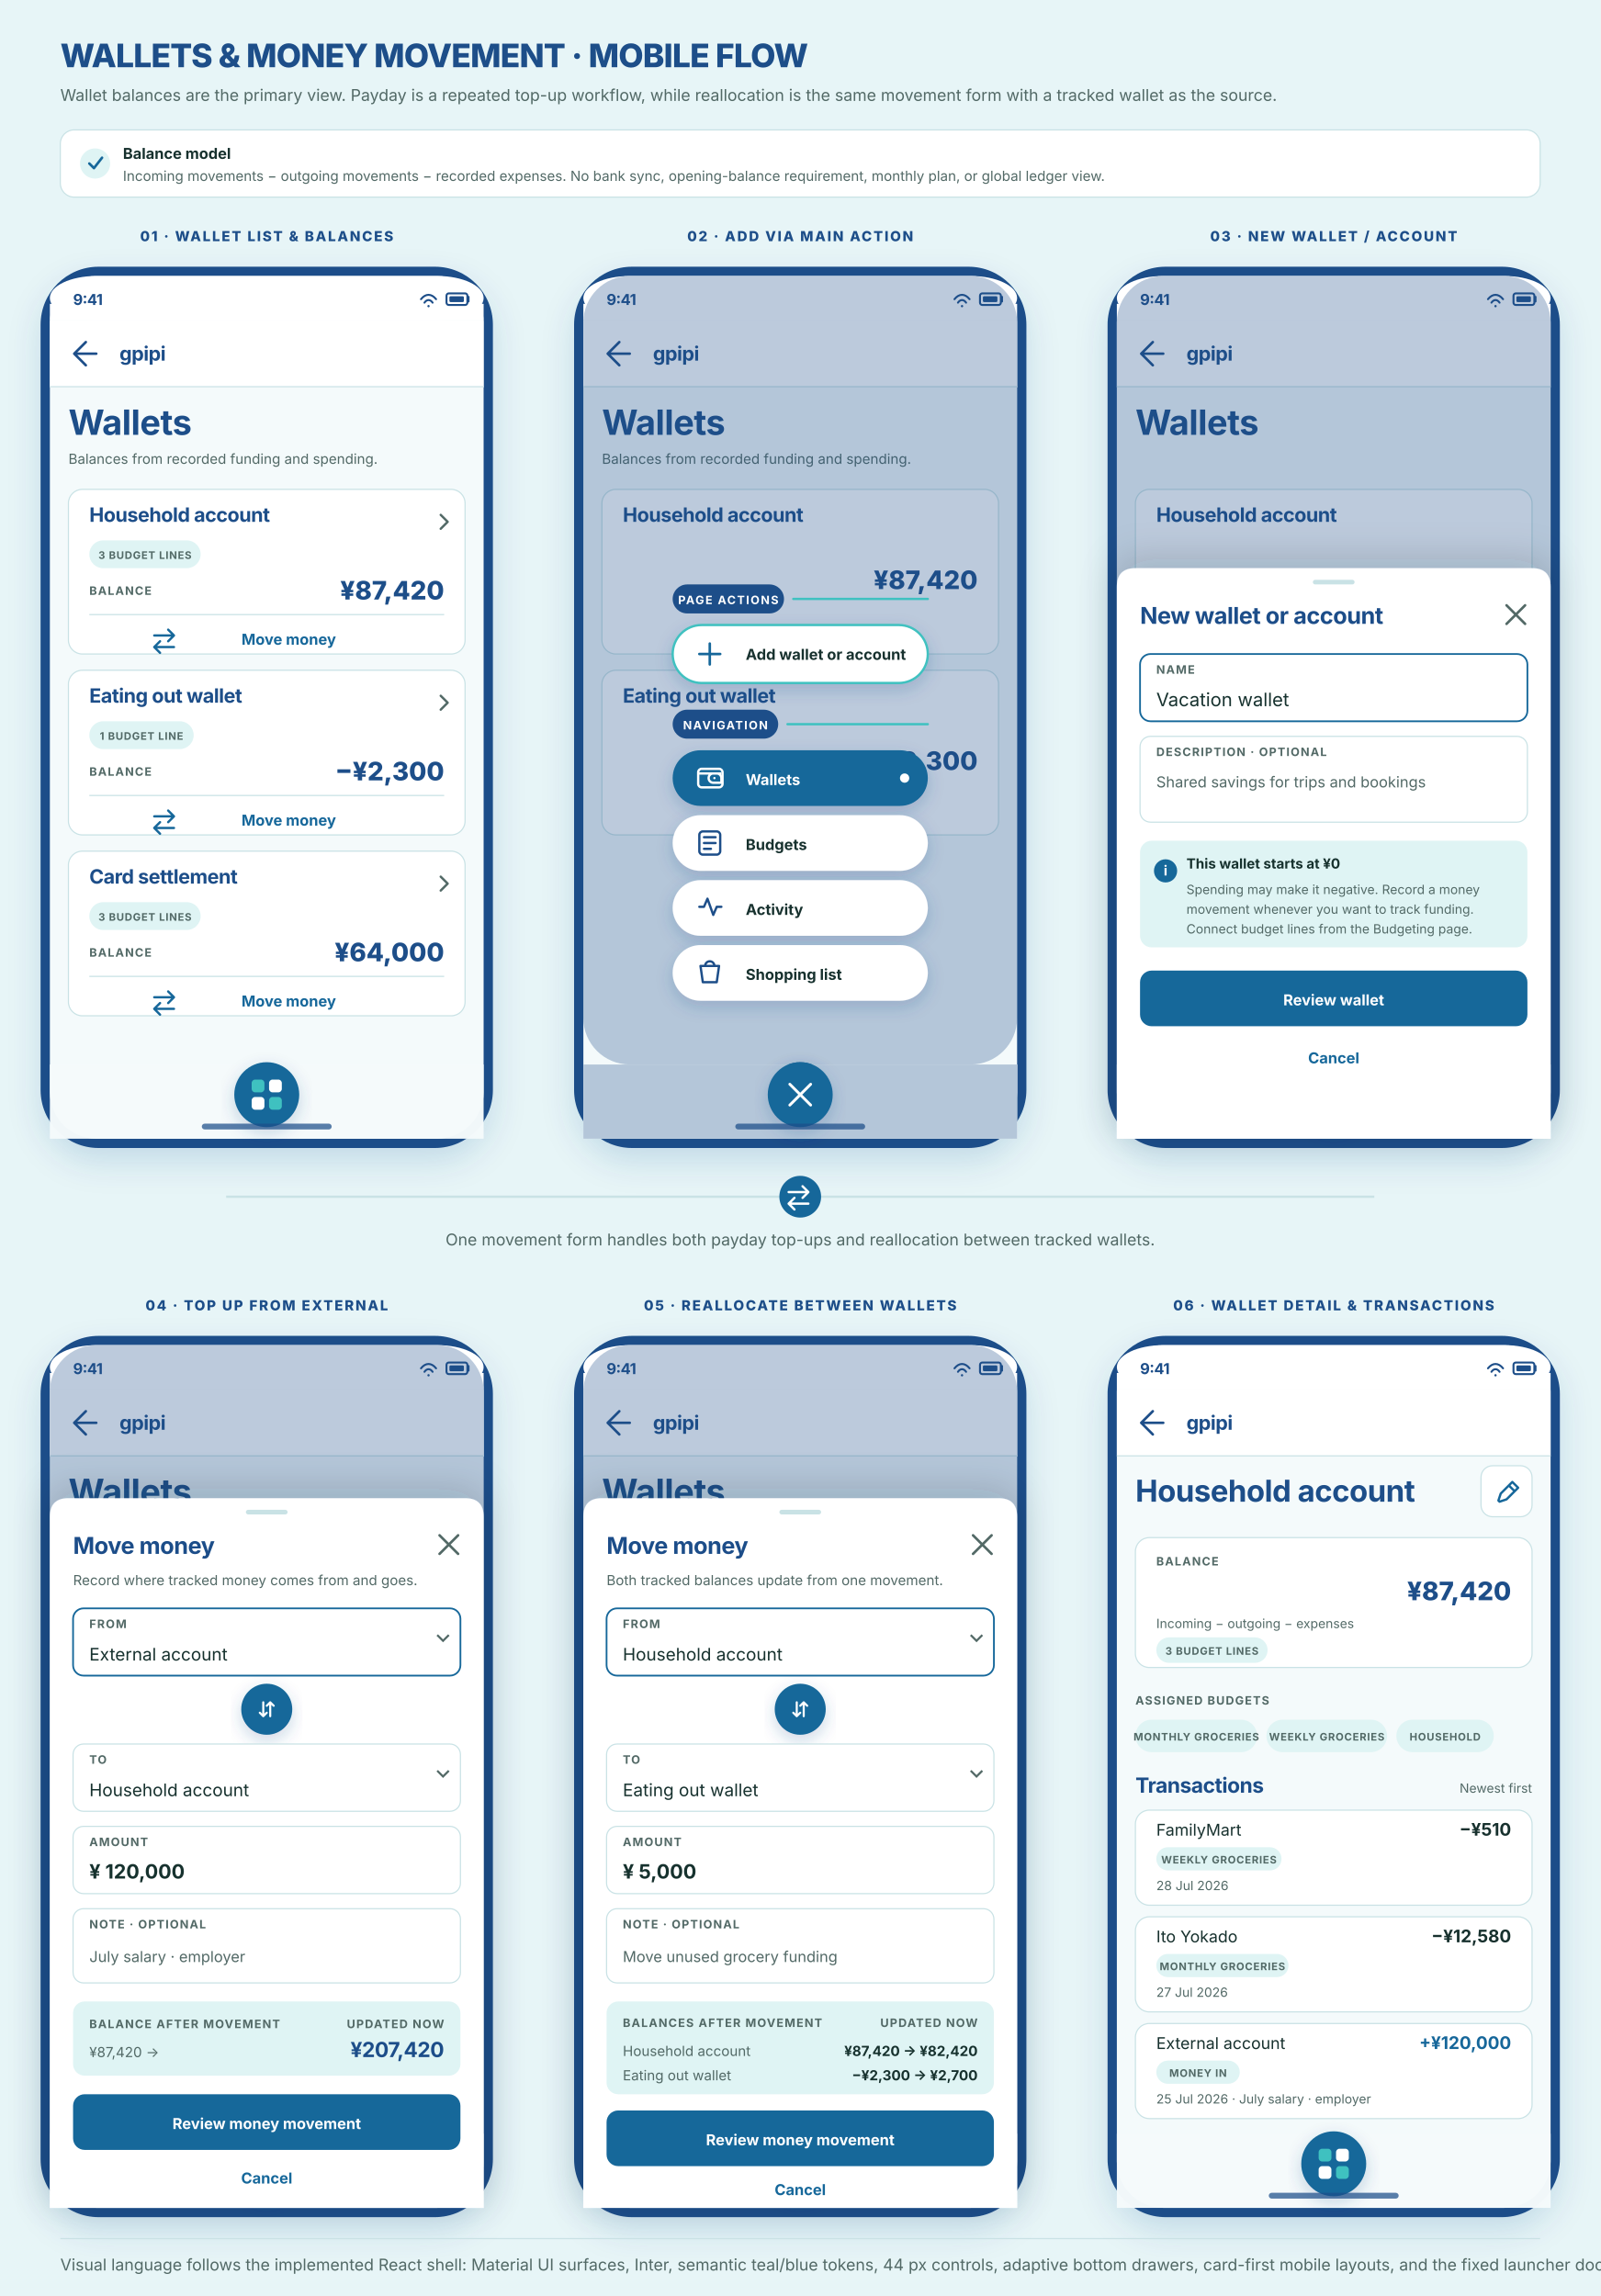
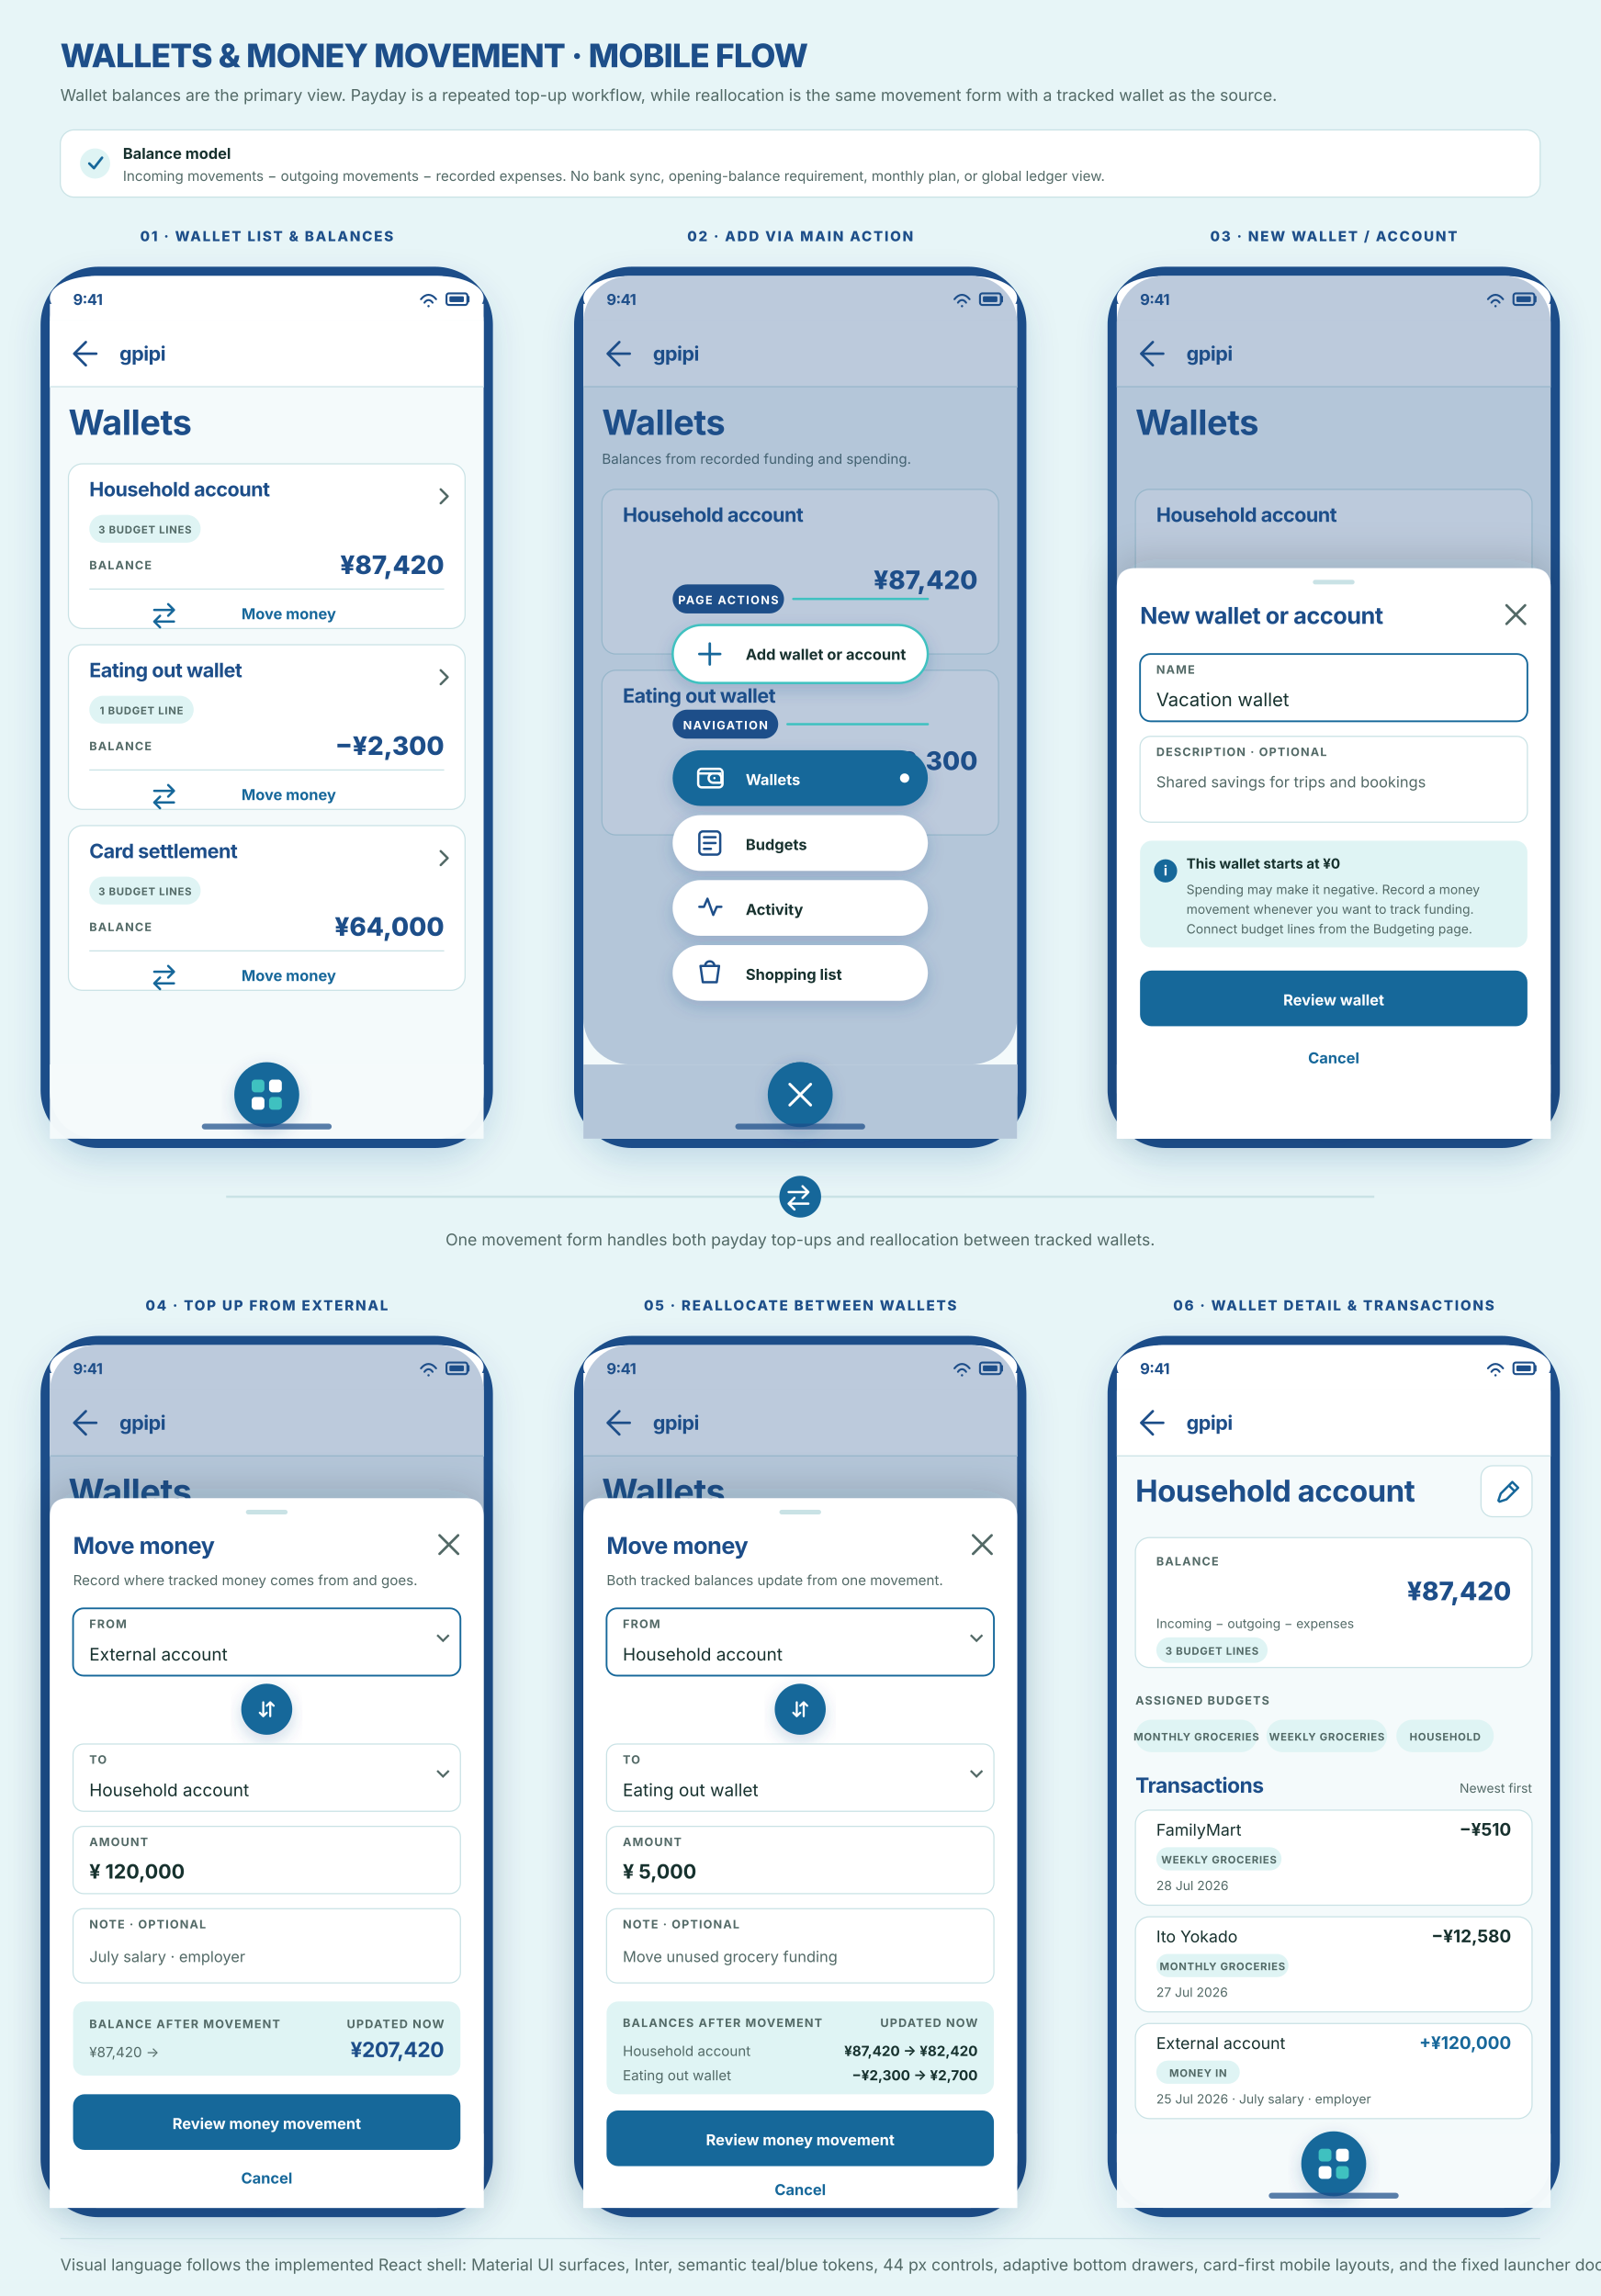
<svg xmlns="http://www.w3.org/2000/svg" width="1380" height="1980" viewBox="0 0 1380 1980" role="img" aria-labelledby="title description">
  <defs>
    <filter id="phone-shadow" x="-20%" y="-10%" width="140%" height="140%">
      <feDropShadow dx="0" dy="12" stdDeviation="14" flood-color="#1D4E89" flood-opacity="0.16" />
    </filter>
    <filter id="sheet-shadow" x="-20%" y="-20%" width="140%" height="140%">
      <feDropShadow dx="0" dy="-8" stdDeviation="16" flood-color="#17312E" flood-opacity="0.16" />
    </filter>
    <filter id="control-shadow" x="-20%" y="-30%" width="140%" height="170%">
      <feDropShadow dx="0" dy="5" stdDeviation="7" flood-color="#1D4E89" flood-opacity="0.22" />
    </filter>
    <style>
      .app { font-family: Inter, system-ui, -apple-system, BlinkMacSystemFont, "Segoe UI", sans-serif; }
      .board-title { fill: #1D4E89; font-size: 28px; font-weight: 760; letter-spacing: -0.6px; }
      .board-copy { fill: #526966; font-size: 14px; }
      .board-label { fill: #1D4E89; font-size: 12px; font-weight: 760; letter-spacing: 1.4px; }
      .heading { fill: #1D4E89; font-weight: 720; letter-spacing: -0.35px; }
      .body { fill: #17312E; }
      .secondary { fill: #526966; }
      .eyebrow { fill: #526966; font-size: 10px; font-weight: 720; letter-spacing: 0.9px; }
      .chip { fill: #526966; font-size: 9px; font-weight: 720; letter-spacing: 0.55px; }
      .button { fill: #FFFFFF; font-size: 13px; font-weight: 720; text-anchor: middle; }
      .button-secondary { fill: #16679A; font-size: 13px; font-weight: 720; text-anchor: middle; }
      .money { fill: #1D4E89; font-size: 22px; font-weight: 760; text-anchor: end; }
      .signed-positive { fill: #16679A; font-size: 15px; font-weight: 740; text-anchor: end; }
      .signed-negative { fill: #17312E; font-size: 15px; font-weight: 740; text-anchor: end; }
      .small { fill: #526966; font-size: 11px; }
    </style>
    <g id="phone-base">
      <rect x="0" y="0" width="390" height="760" rx="50" fill="#1D4E89" filter="url(#phone-shadow)" />
      <rect x="8" y="8" width="374" height="744" rx="40" fill="#F4FAFB" />
      <rect x="8" y="8" width="374" height="38" rx="40" fill="#FFFFFF" />
      <rect x="8" y="32" width="374" height="14" fill="#FFFFFF" />
      <text x="28" y="33" class="heading" font-size="13">9:41</text>
      <g fill="none" stroke="#1D4E89" stroke-width="1.7" stroke-linecap="round" stroke-linejoin="round">
        <path d="M328 28c4-5 9-5 13 0" />
        <path d="M331 31c2-3 5-3 7 0" />
        <circle cx="334.5" cy="34" r="1" fill="#1D4E89" stroke="none" />
        <rect x="350" y="23" width="18" height="10" rx="2" />
        <path d="M369 26v4" />
      </g>
      <rect x="352.5" y="25.5" width="12.5" height="5" rx="1" fill="#1D4E89" />
      <rect x="8" y="46" width="374" height="58" fill="#FFFFFF" />
      <rect x="16" y="53" width="44" height="44" rx="10" fill="#FFFFFF" />
      <path d="M39 65 29 75l10 10M30 75h18" fill="none" stroke="#1D4E89" stroke-width="2.2" stroke-linecap="round" stroke-linejoin="round" />
      <text x="68" y="81" class="heading" font-size="17">gpipi</text>
      <line x1="8" y1="103.5" x2="382" y2="103.5" stroke="#C9E2E5" />
    </g>
    <g id="phone-footer">
      <rect x="8" y="688" width="374" height="64" fill="#F4FAFB" fill-opacity="0.98" />
      <circle cx="195" cy="714" r="28" fill="#16679A" filter="url(#control-shadow)" />
      <rect x="182" y="701" width="11" height="11" rx="3" fill="#3FC1C0" />
      <rect x="197" y="701" width="11" height="11" rx="3" fill="#FFFFFF" />
      <rect x="182" y="716" width="11" height="11" rx="3" fill="#FFFFFF" />
      <rect x="197" y="716" width="11" height="11" rx="3" fill="#3FC1C0" />
      <rect x="139" y="739" width="112" height="5" rx="2.5" fill="#1D4E89" fill-opacity="0.72" />
    </g>
    <g id="phone-footer-close">
      <rect x="8" y="688" width="374" height="64" fill="#F4FAFB" />
      <rect x="8" y="688" width="374" height="64" fill="#1D4E89" opacity="0.30" />
      <circle cx="195" cy="714" r="28" fill="#16679A" filter="url(#control-shadow)" />
      <path d="m186 705 18 18m0-18-18 18" fill="none" stroke="#FFFFFF" stroke-width="2.4" stroke-linecap="round" />
      <rect x="139" y="739" width="112" height="5" rx="2.5" fill="#1D4E89" fill-opacity="0.72" />
    </g>
    <g id="drawer-handle">
      <rect x="177" y="10" width="36" height="4" rx="2" fill="#C9E2E5" />
    </g>
    <g id="move-icon">
      <path d="M2 8h17m-5-5 5 5-5 5M19 18H2m5-5-5 5 5 5" fill="none" stroke="currentColor" stroke-width="2" stroke-linecap="round" stroke-linejoin="round" />
    </g>
    <g id="edit-icon">
      <path d="m5 20 2-6L17 4l5 5-10 10-6 2Z" fill="none" stroke="currentColor" stroke-width="2" stroke-linecap="round" stroke-linejoin="round" />
      <path d="m14 7 5 5" fill="none" stroke="currentColor" stroke-width="2" />
    </g>
    <g id="wallet-icon">
      <rect x="2" y="5" width="21" height="16" rx="3" fill="none" stroke="currentColor" stroke-width="2" />
      <path d="M2 9h16a4 4 0 0 1 4 4v4h-7a4 4 0 0 1 0-8h7" fill="none" stroke="currentColor" stroke-width="2" />
      <circle cx="16" cy="13" r="1" fill="currentColor" />
    </g>
    <g id="budget-icon">
      <rect x="3" y="3" width="18" height="20" rx="3" fill="none" stroke="currentColor" stroke-width="2" />
      <path d="M7 8h10M7 13h10M7 18h6" fill="none" stroke="currentColor" stroke-width="2" stroke-linecap="round" />
    </g>
    <g id="activity-icon">
      <path d="M3 12h4l3-7 5 14 3-7h4" fill="none" stroke="currentColor" stroke-width="2" stroke-linecap="round" stroke-linejoin="round" />
    </g>
    <g id="shopping-icon">
      <path d="M4 7h16l-2 14H6L4 7Zm4 0a4 4 0 0 1 8 0" fill="none" stroke="currentColor" stroke-width="2" stroke-linecap="round" stroke-linejoin="round" />
    </g>
    <g id="add-icon">
      <path d="M12 3v18M3 12h18" fill="none" stroke="currentColor" stroke-width="2.2" stroke-linecap="round" />
    </g>
    <g id="swap-icon">
      <path d="M5 2v12m-3-3 3 3 3-3M11 14V2M8 5l3-3 3 3" fill="none" stroke="currentColor" stroke-width="1.8" stroke-linecap="round" stroke-linejoin="round" />
    </g>
  </defs>
  <rect width="1380" height="1980" fill="#E7F5F7" />
  <g class="app">
    <text x="52" y="58" class="board-title">WALLETS &amp; MONEY MOVEMENT · MOBILE FLOW</text>
    <text x="52" y="87" class="board-copy">Wallet balances are the primary view. Payday is a repeated top-up workflow, while reallocation is the same movement form with a tracked wallet as the source.</text>
    <rect x="52" y="112" width="1276" height="58" rx="12" fill="#FFFFFF" stroke="#C9E2E5" />
    <circle cx="82" cy="141" r="13" fill="#DFF4F4" />
    <path d="m77 141 4 4 7-9" fill="none" stroke="#16679A" stroke-width="2.2" stroke-linecap="round" stroke-linejoin="round" />
    <text x="106" y="137" class="body" font-size="13" font-weight="700">Balance model</text>
    <text x="106" y="156" class="secondary" font-size="12">Incoming movements − outgoing movements − recorded expenses. No bank sync, opening-balance requirement, monthly plan, or global ledger view.</text>
    <text x="230" y="208" class="board-label" text-anchor="middle">01 · WALLET LIST &amp; BALANCES</text>
    <g transform="translate(35 230)">
      <use href="#phone-base" />
      <text x="24" y="145" class="heading" font-size="30">Wallets</text>
-       <text x="24" y="170" class="secondary" font-size="12">Balances from recorded funding and spending.</text>
-       <rect x="24" y="192" width="342" height="142" rx="12" fill="#FFFFFF" stroke="#C9E2E5" />
-       <text x="42" y="220" class="heading" font-size="17">Household account</text>
-       <path d="m345 214 6 6-6 6" fill="none" stroke="#526966" stroke-width="2" stroke-linecap="round" stroke-linejoin="round" />
-       <rect x="42" y="236" width="96" height="24" rx="12" fill="#DFF4F4" />
-       <text x="90" y="252" class="chip" text-anchor="middle">3 BUDGET LINES</text>
-       <text x="42" y="283" class="eyebrow">BALANCE</text>
-       <text x="348" y="287" class="money">¥87,420</text>
-       <line x1="42" y1="300" x2="348" y2="300" stroke="#C9E2E5" />
-       <g transform="translate(96 310)" color="#16679A">
-         <use href="#move-icon" />
-       </g>
-       <text x="214" y="326" class="button-secondary">Move money</text>
-       <rect x="24" y="348" width="342" height="142" rx="12" fill="#FFFFFF" stroke="#C9E2E5" />
-       <text x="42" y="376" class="heading" font-size="17">Eating out wallet</text>
-       <path d="m345 370 6 6-6 6" fill="none" stroke="#526966" stroke-width="2" stroke-linecap="round" stroke-linejoin="round" />
-       <rect x="42" y="392" width="90" height="24" rx="12" fill="#DFF4F4" />
-       <text x="87" y="408" class="chip" text-anchor="middle">1 BUDGET LINE</text>
-       <text x="42" y="439" class="eyebrow">BALANCE</text>
-       <text x="348" y="443" class="money">−¥2,300</text>
-       <line x1="42" y1="456" x2="348" y2="456" stroke="#C9E2E5" />
-       <g transform="translate(96 466)" color="#16679A">
-         <use href="#move-icon" />
-       </g>
-       <text x="214" y="482" class="button-secondary">Move money</text>
-       <rect x="24" y="504" width="342" height="142" rx="12" fill="#FFFFFF" stroke="#C9E2E5" />
-       <text x="42" y="532" class="heading" font-size="17">Card settlement</text>
-       <path d="m345 526 6 6-6 6" fill="none" stroke="#526966" stroke-width="2" stroke-linecap="round" stroke-linejoin="round" />
-       <rect x="42" y="548" width="96" height="24" rx="12" fill="#DFF4F4" />
-       <text x="90" y="564" class="chip" text-anchor="middle">3 BUDGET LINES</text>
-       <text x="42" y="595" class="eyebrow">BALANCE</text>
-       <text x="348" y="599" class="money">¥64,000</text>
-       <line x1="42" y1="612" x2="348" y2="612" stroke="#C9E2E5" />
-       <g transform="translate(96 622)" color="#16679A">
-         <use href="#move-icon" />
-       </g>
-       <text x="214" y="638" class="button-secondary">Move money</text>
+       <g transform="translate(0 -22)">
+         <rect x="24" y="192" width="342" height="142" rx="12" fill="#FFFFFF" stroke="#C9E2E5" />
+         <text x="42" y="220" class="heading" font-size="17">Household account</text>
+         <path d="m345 214 6 6-6 6" fill="none" stroke="#526966" stroke-width="2" stroke-linecap="round" stroke-linejoin="round" />
+         <rect x="42" y="236" width="96" height="24" rx="12" fill="#DFF4F4" />
+         <text x="90" y="252" class="chip" text-anchor="middle">3 BUDGET LINES</text>
+         <text x="42" y="283" class="eyebrow">BALANCE</text>
+         <text x="348" y="287" class="money">¥87,420</text>
+         <line x1="42" y1="300" x2="348" y2="300" stroke="#C9E2E5" />
+         <g transform="translate(96 310)" color="#16679A">
+           <use href="#move-icon" />
+         </g>
+         <text x="214" y="326" class="button-secondary">Move money</text>
+         <rect x="24" y="348" width="342" height="142" rx="12" fill="#FFFFFF" stroke="#C9E2E5" />
+         <text x="42" y="376" class="heading" font-size="17">Eating out wallet</text>
+         <path d="m345 370 6 6-6 6" fill="none" stroke="#526966" stroke-width="2" stroke-linecap="round" stroke-linejoin="round" />
+         <rect x="42" y="392" width="90" height="24" rx="12" fill="#DFF4F4" />
+         <text x="87" y="408" class="chip" text-anchor="middle">1 BUDGET LINE</text>
+         <text x="42" y="439" class="eyebrow">BALANCE</text>
+         <text x="348" y="443" class="money">−¥2,300</text>
+         <line x1="42" y1="456" x2="348" y2="456" stroke="#C9E2E5" />
+         <g transform="translate(96 466)" color="#16679A">
+           <use href="#move-icon" />
+         </g>
+         <text x="214" y="482" class="button-secondary">Move money</text>
+         <rect x="24" y="504" width="342" height="142" rx="12" fill="#FFFFFF" stroke="#C9E2E5" />
+         <text x="42" y="532" class="heading" font-size="17">Card settlement</text>
+         <path d="m345 526 6 6-6 6" fill="none" stroke="#526966" stroke-width="2" stroke-linecap="round" stroke-linejoin="round" />
+         <rect x="42" y="548" width="96" height="24" rx="12" fill="#DFF4F4" />
+         <text x="90" y="564" class="chip" text-anchor="middle">3 BUDGET LINES</text>
+         <text x="42" y="595" class="eyebrow">BALANCE</text>
+         <text x="348" y="599" class="money">¥64,000</text>
+         <line x1="42" y1="612" x2="348" y2="612" stroke="#C9E2E5" />
+         <g transform="translate(96 622)" color="#16679A">
+           <use href="#move-icon" />
+         </g>
+         <text x="214" y="638" class="button-secondary">Move money</text>
+       </g>
      <use href="#phone-footer" />
    </g>
    <text x="690" y="208" class="board-label" text-anchor="middle">02 · ADD VIA MAIN ACTION</text>
    <g transform="translate(495 230)">
      <use href="#phone-base" />
      <text x="24" y="145" class="heading" font-size="30">Wallets</text>
      <text x="24" y="170" class="secondary" font-size="12">Balances from recorded funding and spending.</text>
      <rect x="24" y="192" width="342" height="142" rx="12" fill="#FFFFFF" stroke="#C9E2E5" />
      <text x="42" y="220" class="heading" font-size="17">Household account</text>
      <text x="348" y="278" class="money">¥87,420</text>
      <rect x="24" y="348" width="342" height="142" rx="12" fill="#FFFFFF" stroke="#C9E2E5" />
      <text x="42" y="376" class="heading" font-size="17">Eating out wallet</text>
      <text x="348" y="434" class="money">−¥2,300</text>
      <use href="#phone-footer" />
      <rect x="8" y="8" width="374" height="680" rx="40" fill="#1D4E89" opacity="0.30" />
      <g>
        <rect x="85" y="274" width="96" height="25" rx="12.5" fill="#1D4E89" />
        <text x="133" y="291" fill="#FFFFFF" font-size="10" font-weight="740" letter-spacing="1.1" text-anchor="middle">PAGE ACTIONS</text>
        <line x1="189" y1="286.5" x2="305" y2="286.5" stroke="#3FC1C0" stroke-width="2" stroke-linecap="round" />
        <rect x="85" y="309" width="220" height="50" rx="25" fill="#FFFFFF" stroke="#3FC1C0" stroke-width="2" filter="url(#control-shadow)" />
        <g transform="translate(105 322)" color="#16679A">
          <use href="#add-icon" />
        </g>
        <text x="148" y="339" class="body" font-size="13" font-weight="700">Add wallet or account</text>
        <rect x="85" y="382" width="91" height="25" rx="12.5" fill="#1D4E89" />
        <text x="130.5" y="399" fill="#FFFFFF" font-size="10" font-weight="740" letter-spacing="1.1" text-anchor="middle">NAVIGATION</text>
        <line x1="184" y1="394.5" x2="305" y2="394.5" stroke="#3FC1C0" stroke-width="2" stroke-linecap="round" />
        <rect x="85" y="417" width="220" height="48" rx="24" fill="#16679A" filter="url(#control-shadow)" />
        <g transform="translate(105 428)" color="#FFFFFF">
          <use href="#wallet-icon" />
        </g>
        <text x="148" y="447" fill="#FFFFFF" font-size="13" font-weight="720">Wallets</text>
        <circle cx="285" cy="441" r="4" fill="#FFFFFF" />
        <rect x="85" y="473" width="220" height="48" rx="24" fill="#FFFFFF" filter="url(#control-shadow)" />
        <g transform="translate(105 484)" color="#1D4E89">
          <use href="#budget-icon" />
        </g>
        <text x="148" y="503" class="body" font-size="13" font-weight="680">Budgets</text>
        <rect x="85" y="529" width="220" height="48" rx="24" fill="#FFFFFF" filter="url(#control-shadow)" />
        <g transform="translate(105 540)" color="#1D4E89">
          <use href="#activity-icon" />
        </g>
        <text x="148" y="559" class="body" font-size="13" font-weight="680">Activity</text>
        <rect x="85" y="585" width="220" height="48" rx="24" fill="#FFFFFF" filter="url(#control-shadow)" />
        <g transform="translate(105 596)" color="#1D4E89">
          <use href="#shopping-icon" />
        </g>
        <text x="148" y="615" class="body" font-size="13" font-weight="680">Shopping list</text>
      </g>
      <use href="#phone-footer-close" />
    </g>
    <text x="1150" y="208" class="board-label" text-anchor="middle">03 · NEW WALLET / ACCOUNT</text>
    <g transform="translate(955 230)">
      <use href="#phone-base" />
      <text x="24" y="145" class="heading" font-size="30">Wallets</text>
      <rect x="24" y="192" width="342" height="142" rx="12" fill="#FFFFFF" stroke="#C9E2E5" />
      <text x="42" y="220" class="heading" font-size="17">Household account</text>
      <text x="348" y="278" class="money">¥87,420</text>
      <use href="#phone-footer" />
      <rect x="8" y="8" width="374" height="744" rx="40" fill="#1D4E89" opacity="0.30" />
      <g filter="url(#sheet-shadow)">
        <path d="M8 276q0-16 16-16h342q16 0 16 16v476H8Z" fill="#FFFFFF" />
        <use href="#drawer-handle" transform="translate(0 260)" />
        <text x="28" y="308" class="heading" font-size="20">New wallet or account</text>
        <path d="m344 292 16 16m0-16-16 16" fill="none" stroke="#526966" stroke-width="2.2" stroke-linecap="round" />
        <rect x="28" y="334" width="334" height="58" rx="9" fill="#FFFFFF" stroke="#16679A" stroke-width="1.5" />
        <text x="42" y="351" class="eyebrow">NAME</text>
        <text x="42" y="379" class="body" font-size="16">Vacation wallet</text>
        <rect x="28" y="405" width="334" height="74" rx="9" fill="#FFFFFF" stroke="#C9E2E5" />
        <text x="42" y="422" class="eyebrow">DESCRIPTION · OPTIONAL</text>
        <text x="42" y="449" class="secondary" font-size="13">Shared savings for trips and bookings</text>
        <rect x="28" y="495" width="334" height="92" rx="10" fill="#DFF4F4" />
        <circle cx="50" cy="521" r="10" fill="#16679A" />
        <text x="50" y="525" fill="#FFFFFF" font-size="12" font-weight="740" text-anchor="middle">i</text>
        <text x="68" y="519" class="body" font-size="12" font-weight="700">This wallet starts at ¥0</text>
        <text x="68" y="541" class="secondary" font-size="11">Spending may make it negative. Record a money</text>
        <text x="68" y="558" class="secondary" font-size="11">movement whenever you want to track funding.</text>
        <text x="68" y="575" class="secondary" font-size="11">Connect budget lines from the Budgeting page.</text>
        <rect x="28" y="607" width="334" height="48" rx="10" fill="#16679A" />
        <text x="195" y="637" class="button">Review wallet</text>
        <text x="195" y="687" class="button-secondary">Cancel</text>
      </g>
    </g>
    <path d="M195 1032h990" fill="none" stroke="#C9E2E5" stroke-width="2" />
    <circle cx="690" cy="1032" r="18" fill="#16679A" />
    <g transform="translate(678 1020)" color="#FFFFFF">
      <use href="#move-icon" />
    </g>
    <text x="690" y="1074" class="board-copy" text-anchor="middle">One movement form handles both payday top-ups and reallocation between tracked wallets.</text>
    <text x="230" y="1130" class="board-label" text-anchor="middle">04 · TOP UP FROM EXTERNAL</text>
    <g transform="translate(35 1152)">
      <use href="#phone-base" />
      <text x="24" y="145" class="heading" font-size="30">Wallets</text>
      <rect x="24" y="192" width="342" height="142" rx="12" fill="#FFFFFF" stroke="#C9E2E5" />
      <text x="42" y="220" class="heading" font-size="17">Household account</text>
      <text x="348" y="278" class="money">¥87,420</text>
      <use href="#phone-footer" />
      <rect x="8" y="8" width="374" height="744" rx="40" fill="#1D4E89" opacity="0.30" />
      <g filter="url(#sheet-shadow)">
        <path d="M8 156q0-16 16-16h342q16 0 16 16v596H8Z" fill="#FFFFFF" />
        <use href="#drawer-handle" transform="translate(0 140)" />
        <text x="28" y="188" class="heading" font-size="20">Move money</text>
        <path d="m344 172 16 16m0-16-16 16" fill="none" stroke="#526966" stroke-width="2.2" stroke-linecap="round" />
        <text x="28" y="215" class="secondary" font-size="12">Record where tracked money comes from and goes.</text>
        <rect x="28" y="235" width="334" height="58" rx="9" fill="#FFFFFF" stroke="#16679A" stroke-width="1.5" />
        <text x="42" y="252" class="eyebrow">FROM</text>
        <text x="42" y="280" class="body" font-size="15">External account</text>
        <path d="m342 258 5 5 5-5" fill="none" stroke="#526966" stroke-width="1.8" />
        <g role="button" aria-label="Swap From and To">
          <circle cx="195" cy="322" r="22" fill="#16679A" filter="url(#control-shadow)" />
          <g transform="translate(187 314)" color="#FFFFFF">
            <use href="#swap-icon" />
          </g>
        </g>
        <rect x="28" y="352" width="334" height="58" rx="9" fill="#FFFFFF" stroke="#C9E2E5" />
        <text x="42" y="369" class="eyebrow">TO</text>
        <text x="42" y="397" class="body" font-size="15">Household account</text>
        <path d="m342 375 5 5 5-5" fill="none" stroke="#526966" stroke-width="1.8" />
        <rect x="28" y="423" width="334" height="58" rx="9" fill="#FFFFFF" stroke="#C9E2E5" />
        <text x="42" y="440" class="eyebrow">AMOUNT</text>
        <text x="42" y="468" class="body" font-size="17" font-weight="700">¥ 120,000</text>
        <rect x="28" y="494" width="334" height="64" rx="9" fill="#FFFFFF" stroke="#C9E2E5" />
        <text x="42" y="511" class="eyebrow">NOTE · OPTIONAL</text>
        <text x="42" y="540" class="secondary" font-size="13">July salary · employer</text>
        <rect x="28" y="574" width="334" height="64" rx="10" fill="#DFF4F4" />
        <text x="42" y="597" class="eyebrow">BALANCE AFTER MOVEMENT</text>
        <text x="348" y="597" class="eyebrow" text-anchor="end">UPDATED NOW</text>
        <text x="42" y="622" class="secondary" font-size="12">¥87,420 →</text>
        <text x="348" y="622" class="heading" font-size="18" text-anchor="end">¥207,420</text>
        <rect x="28" y="654" width="334" height="48" rx="10" fill="#16679A" />
        <text x="195" y="684" class="button">Review money movement</text>
        <text x="195" y="731" class="button-secondary">Cancel</text>
      </g>
    </g>
    <text x="690" y="1130" class="board-label" text-anchor="middle">05 · REALLOCATE BETWEEN WALLETS</text>
    <g transform="translate(495 1152)">
      <use href="#phone-base" />
      <text x="24" y="145" class="heading" font-size="30">Wallets</text>
      <use href="#phone-footer" />
      <rect x="8" y="8" width="374" height="744" rx="40" fill="#1D4E89" opacity="0.30" />
      <g filter="url(#sheet-shadow)">
        <path d="M8 156q0-16 16-16h342q16 0 16 16v596H8Z" fill="#FFFFFF" />
        <use href="#drawer-handle" transform="translate(0 140)" />
        <text x="28" y="188" class="heading" font-size="20">Move money</text>
        <path d="m344 172 16 16m0-16-16 16" fill="none" stroke="#526966" stroke-width="2.2" stroke-linecap="round" />
        <text x="28" y="215" class="secondary" font-size="12">Both tracked balances update from one movement.</text>
        <rect x="28" y="235" width="334" height="58" rx="9" fill="#FFFFFF" stroke="#16679A" stroke-width="1.5" />
        <text x="42" y="252" class="eyebrow">FROM</text>
        <text x="42" y="280" class="body" font-size="15">Household account</text>
        <path d="m342 258 5 5 5-5" fill="none" stroke="#526966" stroke-width="1.8" />
        <g role="button" aria-label="Swap From and To">
          <circle cx="195" cy="322" r="22" fill="#16679A" filter="url(#control-shadow)" />
          <g transform="translate(187 314)" color="#FFFFFF">
            <use href="#swap-icon" />
          </g>
        </g>
        <rect x="28" y="352" width="334" height="58" rx="9" fill="#FFFFFF" stroke="#C9E2E5" />
        <text x="42" y="369" class="eyebrow">TO</text>
        <text x="42" y="397" class="body" font-size="15">Eating out wallet</text>
        <path d="m342 375 5 5 5-5" fill="none" stroke="#526966" stroke-width="1.8" />
        <rect x="28" y="423" width="334" height="58" rx="9" fill="#FFFFFF" stroke="#C9E2E5" />
        <text x="42" y="440" class="eyebrow">AMOUNT</text>
        <text x="42" y="468" class="body" font-size="17" font-weight="700">¥ 5,000</text>
        <rect x="28" y="494" width="334" height="64" rx="9" fill="#FFFFFF" stroke="#C9E2E5" />
        <text x="42" y="511" class="eyebrow">NOTE · OPTIONAL</text>
        <text x="42" y="540" class="secondary" font-size="13">Move unused grocery funding</text>
        <rect x="28" y="574" width="334" height="80" rx="10" fill="#DFF4F4" />
        <text x="42" y="596" class="eyebrow">BALANCES AFTER MOVEMENT</text>
        <text x="348" y="596" class="eyebrow" text-anchor="end">UPDATED NOW</text>
        <text x="42" y="621" class="secondary" font-size="12">Household account</text>
        <text x="348" y="621" class="body" font-size="12" font-weight="700" text-anchor="end">¥87,420 → ¥82,420</text>
        <text x="42" y="642" class="secondary" font-size="12">Eating out wallet</text>
        <text x="348" y="642" class="body" font-size="12" font-weight="700" text-anchor="end">−¥2,300 → ¥2,700</text>
        <rect x="28" y="668" width="334" height="48" rx="10" fill="#16679A" />
        <text x="195" y="698" class="button">Review money movement</text>
        <text x="195" y="741" class="button-secondary">Cancel</text>
      </g>
    </g>
    <text x="1150" y="1130" class="board-label" text-anchor="middle">06 · WALLET DETAIL &amp; TRANSACTIONS</text>
    <g transform="translate(955 1152)">
      <use href="#phone-base" />
      <text x="24" y="143" class="heading" font-size="26">Household account</text>
      <rect x="322" y="112" width="44" height="44" rx="10" fill="#FFFFFF" stroke="#C9E2E5" />
      <g transform="translate(332 122)" color="#16679A">
        <use href="#edit-icon" />
      </g>
      <rect x="24" y="174" width="342" height="112" rx="12" fill="#FFFFFF" stroke="#C9E2E5" />
      <text x="42" y="198" class="eyebrow">BALANCE</text>
      <text x="348" y="228" class="money">¥87,420</text>
      <text x="42" y="252" class="secondary" font-size="11">Incoming − outgoing − expenses</text>
      <rect x="42" y="260" width="96" height="22" rx="11" fill="#DFF4F4" />
      <text x="90" y="275" class="chip" text-anchor="middle">3 BUDGET LINES</text>
      <text x="24" y="318" class="eyebrow">ASSIGNED BUDGETS</text>
      <rect x="24" y="331" width="105" height="28" rx="14" fill="#DFF4F4" />
      <text x="76.5" y="349" class="chip" text-anchor="middle">MONTHLY GROCERIES</text>
      <rect x="137" y="331" width="104" height="28" rx="14" fill="#DFF4F4" />
      <text x="189" y="349" class="chip" text-anchor="middle">WEEKLY GROCERIES</text>
      <rect x="249" y="331" width="84" height="28" rx="14" fill="#DFF4F4" />
      <text x="291" y="349" class="chip" text-anchor="middle">HOUSEHOLD</text>
      <text x="24" y="394" class="heading" font-size="18">Transactions</text>
      <text x="366" y="394" class="secondary" font-size="11" text-anchor="end">Newest first</text>
      <rect x="24" y="409" width="342" height="82" rx="12" fill="#FFFFFF" stroke="#C9E2E5" />
      <text x="42" y="431" class="body" font-size="14">FamilyMart</text>
      <text x="348" y="431" class="signed-negative">−¥510</text>
      <rect x="42" y="441" width="108" height="20" rx="10" fill="#DFF4F4" />
      <text x="96" y="455" class="chip" text-anchor="middle">WEEKLY GROCERIES</text>
      <text x="42" y="478" class="small">28 Jul 2026</text>
      <rect x="24" y="501" width="342" height="82" rx="12" fill="#FFFFFF" stroke="#C9E2E5" />
      <text x="42" y="523" class="body" font-size="14">Ito Yokado</text>
      <text x="348" y="523" class="signed-negative">−¥12,580</text>
      <rect x="42" y="533" width="114" height="20" rx="10" fill="#DFF4F4" />
      <text x="99" y="547" class="chip" text-anchor="middle">MONTHLY GROCERIES</text>
      <text x="42" y="570" class="small">27 Jul 2026</text>
      <rect x="24" y="593" width="342" height="82" rx="12" fill="#FFFFFF" stroke="#C9E2E5" />
      <text x="42" y="615" class="body" font-size="14">External account</text>
      <text x="348" y="615" class="signed-positive">+¥120,000</text>
      <rect x="42" y="625" width="72" height="20" rx="10" fill="#DFF4F4" />
      <text x="78" y="639" class="chip" text-anchor="middle">MONEY IN</text>
      <text x="42" y="662" class="small">25 Jul 2026 · July salary · employer</text>
      <use href="#phone-footer" />
    </g>
    <rect x="52" y="1930" width="1276" height="1" fill="#C9E2E5" />
    <text x="52" y="1958" class="board-copy">Visual language follows the implemented React shell: Material UI surfaces, Inter, semantic teal/blue tokens, 44 px controls, adaptive bottom drawers, card-first mobile layouts, and the fixed launcher dock.</text>
  </g>
</svg>
